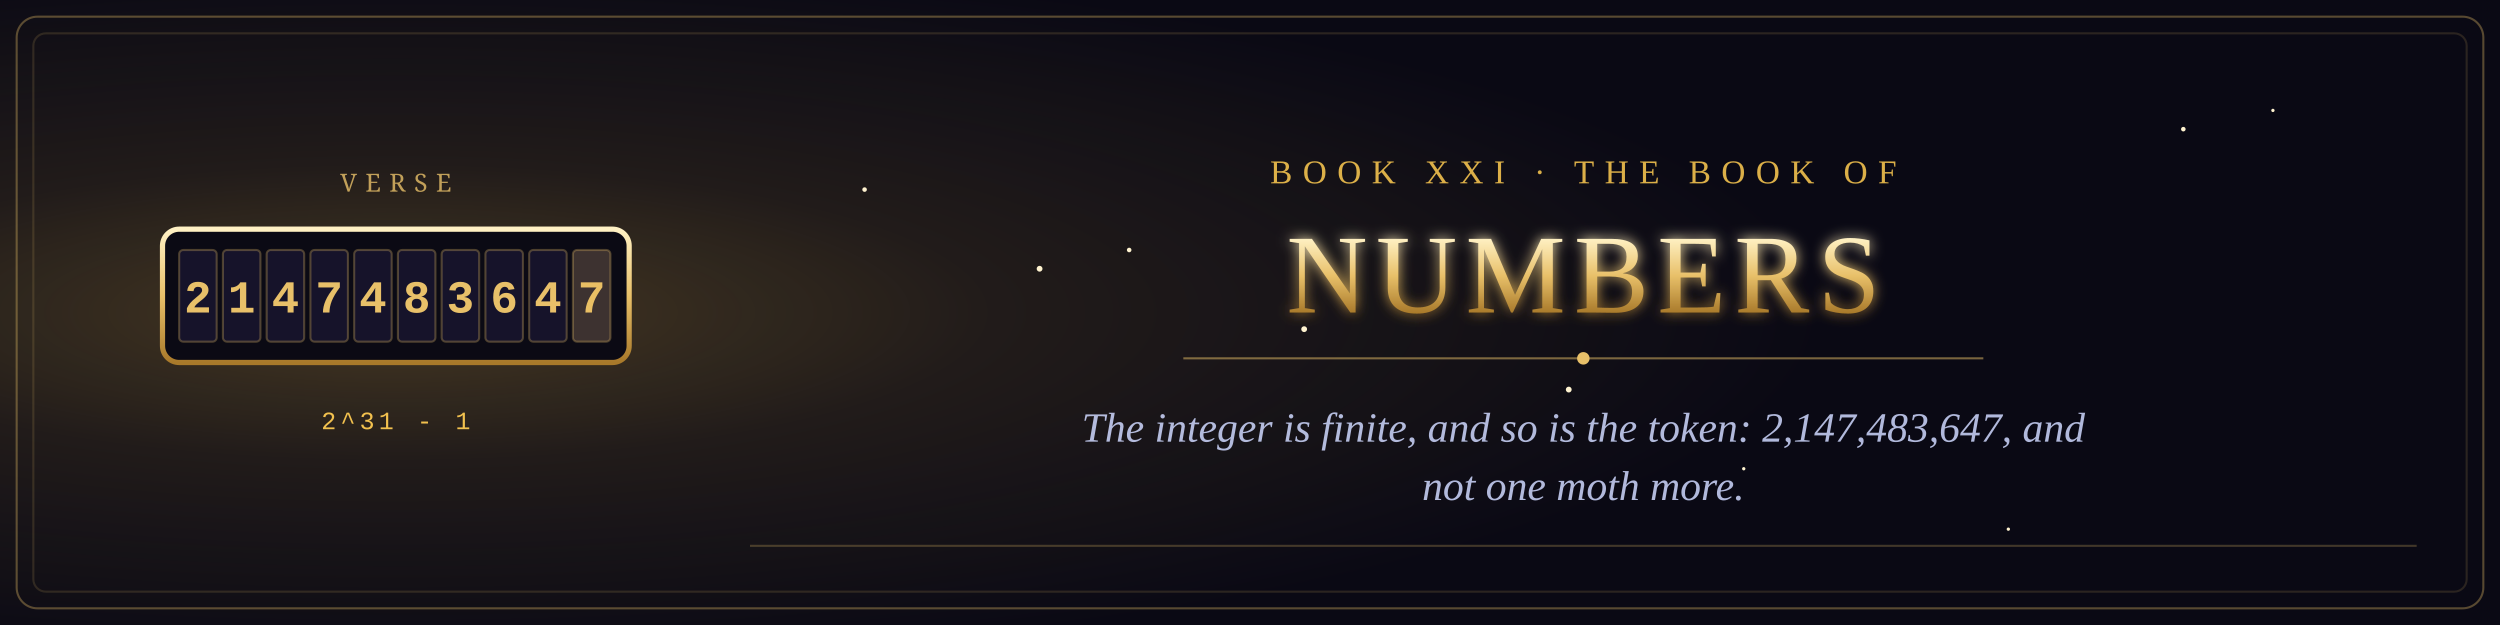
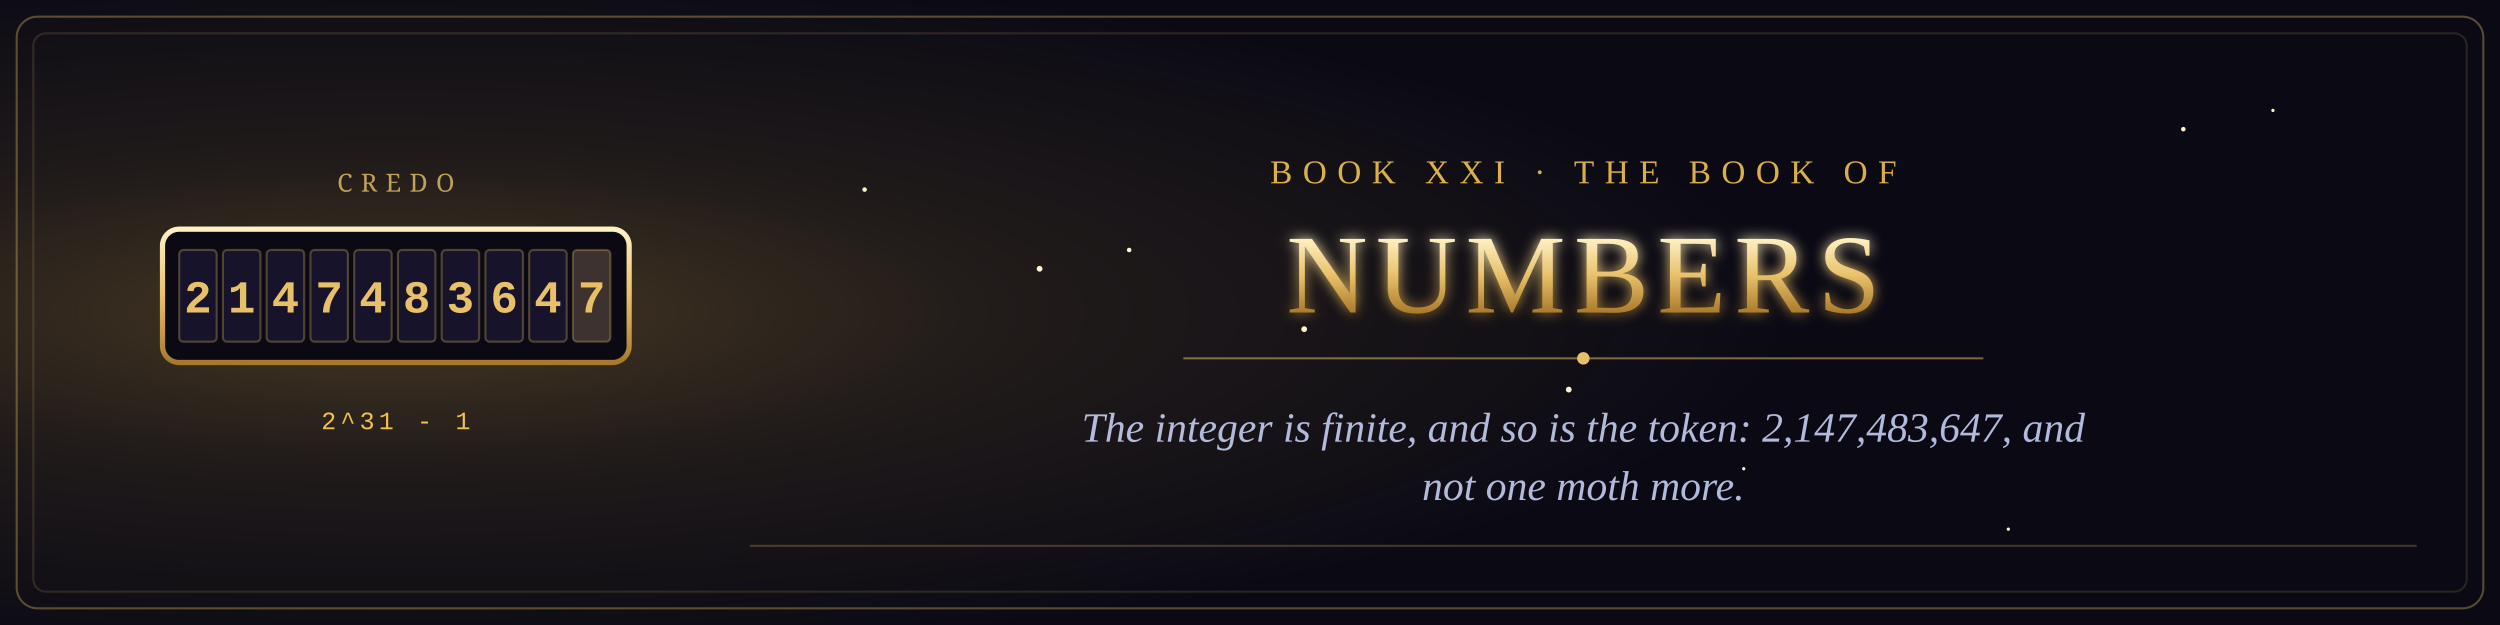
<svg xmlns="http://www.w3.org/2000/svg" viewBox="0 0 1200 300" width="1200" height="300" role="img" aria-label="Book XXI. The Book of Numbers. The integer is finite, and so is the token: 2,147,483,647, and not one moth more.">
  <defs>
    <radialGradient id="sky" cx="16%" cy="50%" r="95%">
      <stop offset="0" stop-color="#f2c14e" stop-opacity="0.26" />
      <stop offset="0.25" stop-color="#f2c14e" stop-opacity="0.1" />
      <stop offset="0.6" stop-color="#f2c14e" stop-opacity="0" />
    </radialGradient>
    <radialGradient id="halo" cx="50%" cy="50%" r="50%">
      <stop offset="0" stop-color="#ffd27a" stop-opacity="0.5" />
      <stop offset="1" stop-color="#e0a940" stop-opacity="0" />
    </radialGradient>
    <linearGradient id="gold" x1="0" y1="0" x2="0" y2="1">
      <stop offset="0" stop-color="#fff1c4" />
      <stop offset="0.5" stop-color="#e8c069" />
      <stop offset="1" stop-color="#a8792a" />
    </linearGradient>
    <filter id="glow" x="-50%" y="-50%" width="200%" height="200%">
      <feGaussianBlur stdDeviation="3" result="b" />
      <feMerge>
        <feMergeNode in="b" />
        <feMergeNode in="SourceGraphic" />
      </feMerge>
    </filter>
    <style>
      .spin { transform-box: fill-box; transform-origin: center; animation: turn 30s linear infinite; }
      .rev { animation-direction: reverse; }
      .pulse { animation: pulse 4s ease-in-out infinite; }
      .blink { animation: blink 2.6s steps(2, jump-none) infinite; }
      .flutter { transform-box: fill-box; transform-origin: center; animation: flutter 3.2s ease-in-out infinite; }
      .pkt { fill: none; stroke-width: 2.6; stroke-linecap: round; stroke-dasharray: 10 400; animation: run 4.5s linear infinite; }
      .trace { fill: none; stroke-width: 2.4; stroke-linecap: round; stroke-dasharray: 14 900; animation: trace 7s linear infinite; }
      .flicker { transform-box: fill-box; transform-origin: bottom; animation: flicker 1.8s ease-in-out infinite; }
      .tilt { transform-box: view-box; transform-origin: 190px 62px; animation: tilt 6s ease-in-out infinite; }
      .star { fill: #fff3d0; animation: pulse 3s ease-in-out infinite; }
      @keyframes turn { to { transform: rotate(360deg); } }
      @keyframes pulse { 0%,100% { opacity: 0.45; } 50% { opacity: 1; } }
      @keyframes blink { 0% { opacity: 1; } 100% { opacity: 0.15; } }
      @keyframes flutter { 0%,100% { transform: scaleX(1); } 50% { transform: scaleX(0.82); } }
      @keyframes flicker { 0%,100% { transform: scale(1, 1); } 40% { transform: scale(0.94, 1.06); } 70% { transform: scale(1.04, 0.95); } }
      @keyframes tilt { 0%,100% { transform: rotate(-4deg); } 50% { transform: rotate(3deg); } }
      @keyframes run { from { stroke-dashoffset: 410; } to { stroke-dashoffset: 0; } }
      @keyframes trace { from { stroke-dashoffset: 914; } to { stroke-dashoffset: 0; } }
      @media (prefers-reduced-motion: reduce) { * { animation: none !important; } }
    </style>
  </defs>
  <rect width="1200" height="300" fill="#0a0914" />
  <rect width="1200" height="300" fill="url(#sky)" />
  <rect x="8" y="8" width="1184" height="284" rx="10" fill="none" stroke="#e8c069" stroke-opacity="0.35" />
  <rect x="16" y="16" width="1168" height="268" rx="6" fill="none" stroke="#e8c069" stroke-opacity="0.15" />
  <circle class="star" cx="1091" cy="53" r="0.8" style="animation-delay:-0.0s" />
  <circle class="star" cx="542" cy="120" r="1.1" style="animation-delay:-0.7s" />
  <circle class="star" cx="753" cy="187" r="1.4" style="animation-delay:-1.4s" />
  <circle class="star" cx="964" cy="254" r="0.8" style="animation-delay:-2.1s" />
  <circle class="star" cx="415" cy="91" r="1.1" style="animation-delay:-2.8s" />
  <circle class="star" cx="626" cy="158" r="1.4" style="animation-delay:-3.5s" />
  <circle class="star" cx="837" cy="225" r="0.8" style="animation-delay:-4.2s" />
  <circle class="star" cx="1048" cy="62" r="1.1" style="animation-delay:-4.9s" />
  <circle class="star" cx="499" cy="129" r="1.4" style="animation-delay:-5.6s" />
  <path d="M360 262 H1160" stroke="#e8c069" stroke-opacity="0.25" />
  <path class="trace" d="M360 262 H1160" stroke="#f2c14e" filter="url(#glow)" />
  <g transform="translate(190 150)">
    <rect x="-112" y="-40" width="224" height="64" rx="8" fill="#0b0a14" stroke="url(#gold)" stroke-width="2.5" />
    <g font-family="'Courier New', monospace" font-weight="bold" font-size="22" fill="#e8c069" text-anchor="middle">
      <rect x="-104" y="-30" width="18" height="44" rx="2" fill="#16132a" stroke="#e8c069" stroke-opacity="0.3" />
      <text x="-95" y="0">2</text>
      <rect x="-83" y="-30" width="18" height="44" rx="2" fill="#16132a" stroke="#e8c069" stroke-opacity="0.3" />
      <text x="-74" y="0">1</text>
      <rect x="-62" y="-30" width="18" height="44" rx="2" fill="#16132a" stroke="#e8c069" stroke-opacity="0.3" />
      <text x="-53" y="0">4</text>
      <rect x="-41" y="-30" width="18" height="44" rx="2" fill="#16132a" stroke="#e8c069" stroke-opacity="0.3" />
      <text x="-32" y="0">7</text>
      <rect x="-20" y="-30" width="18" height="44" rx="2" fill="#16132a" stroke="#e8c069" stroke-opacity="0.3" />
      <text x="-11" y="0">4</text>
      <rect x="1" y="-30" width="18" height="44" rx="2" fill="#16132a" stroke="#e8c069" stroke-opacity="0.3" />
      <text x="10" y="0">8</text>
      <rect x="22" y="-30" width="18" height="44" rx="2" fill="#16132a" stroke="#e8c069" stroke-opacity="0.3" />
      <text x="31" y="0">3</text>
      <rect x="43" y="-30" width="18" height="44" rx="2" fill="#16132a" stroke="#e8c069" stroke-opacity="0.3" />
      <text x="52" y="0">6</text>
      <rect x="64" y="-30" width="18" height="44" rx="2" fill="#16132a" stroke="#e8c069" stroke-opacity="0.3" />
      <text x="73" y="0">4</text>
      <rect x="85" y="-30" width="18" height="44" rx="2" fill="#16132a" stroke="#e8c069" stroke-opacity="0.3" />
      <text x="94" y="0">7</text>
    </g>
    <rect class="blink" x="85" y="-30" width="18" height="44" rx="2" fill="#f2c14e" fill-opacity="0.18" />
    <text x="0" y="56" text-anchor="middle" font-family="'Courier New', monospace" font-size="12" letter-spacing="2" fill="#f2c14e">2^31 - 1</text>
-     <text x="0" y="-58" text-anchor="middle" font-family="Georgia, serif" font-size="12" letter-spacing="4" fill="#e8c069" fill-opacity="0.8">VERSE</text>
+     <text x="0" y="-58" text-anchor="middle" font-family="Georgia, serif" font-size="12" letter-spacing="4" fill="#e8c069" fill-opacity="0.8">CREDO</text>
  </g>
  <text x="760" y="88" text-anchor="middle" font-family="Georgia, 'Times New Roman', serif" font-size="16" letter-spacing="5" fill="#f2c14e" fill-opacity="0.9">BOOK XXI · THE BOOK OF</text>
  <text x="760" y="150" text-anchor="middle" font-family="Cinzel, 'Trajan Pro', Georgia, 'Times New Roman', serif" font-size="54" letter-spacing="4" fill="url(#gold)" filter="url(#glow)">NUMBERS</text>
  <path d="M568 172 H952" stroke="#e8c069" stroke-opacity="0.5" />
  <circle cx="760" cy="172" r="3" fill="#e8c069" />
  <text x="760" y="212" text-anchor="middle" font-family="Georgia, 'Times New Roman', serif" font-style="italic" font-size="20" fill="#cfd8ff" fill-opacity="0.85">The integer is finite, and so is the token: 2,147,483,647, and</text>
  <text x="760" y="240" text-anchor="middle" font-family="Georgia, 'Times New Roman', serif" font-style="italic" font-size="20" fill="#cfd8ff" fill-opacity="0.85">not one moth more.</text>
</svg>
